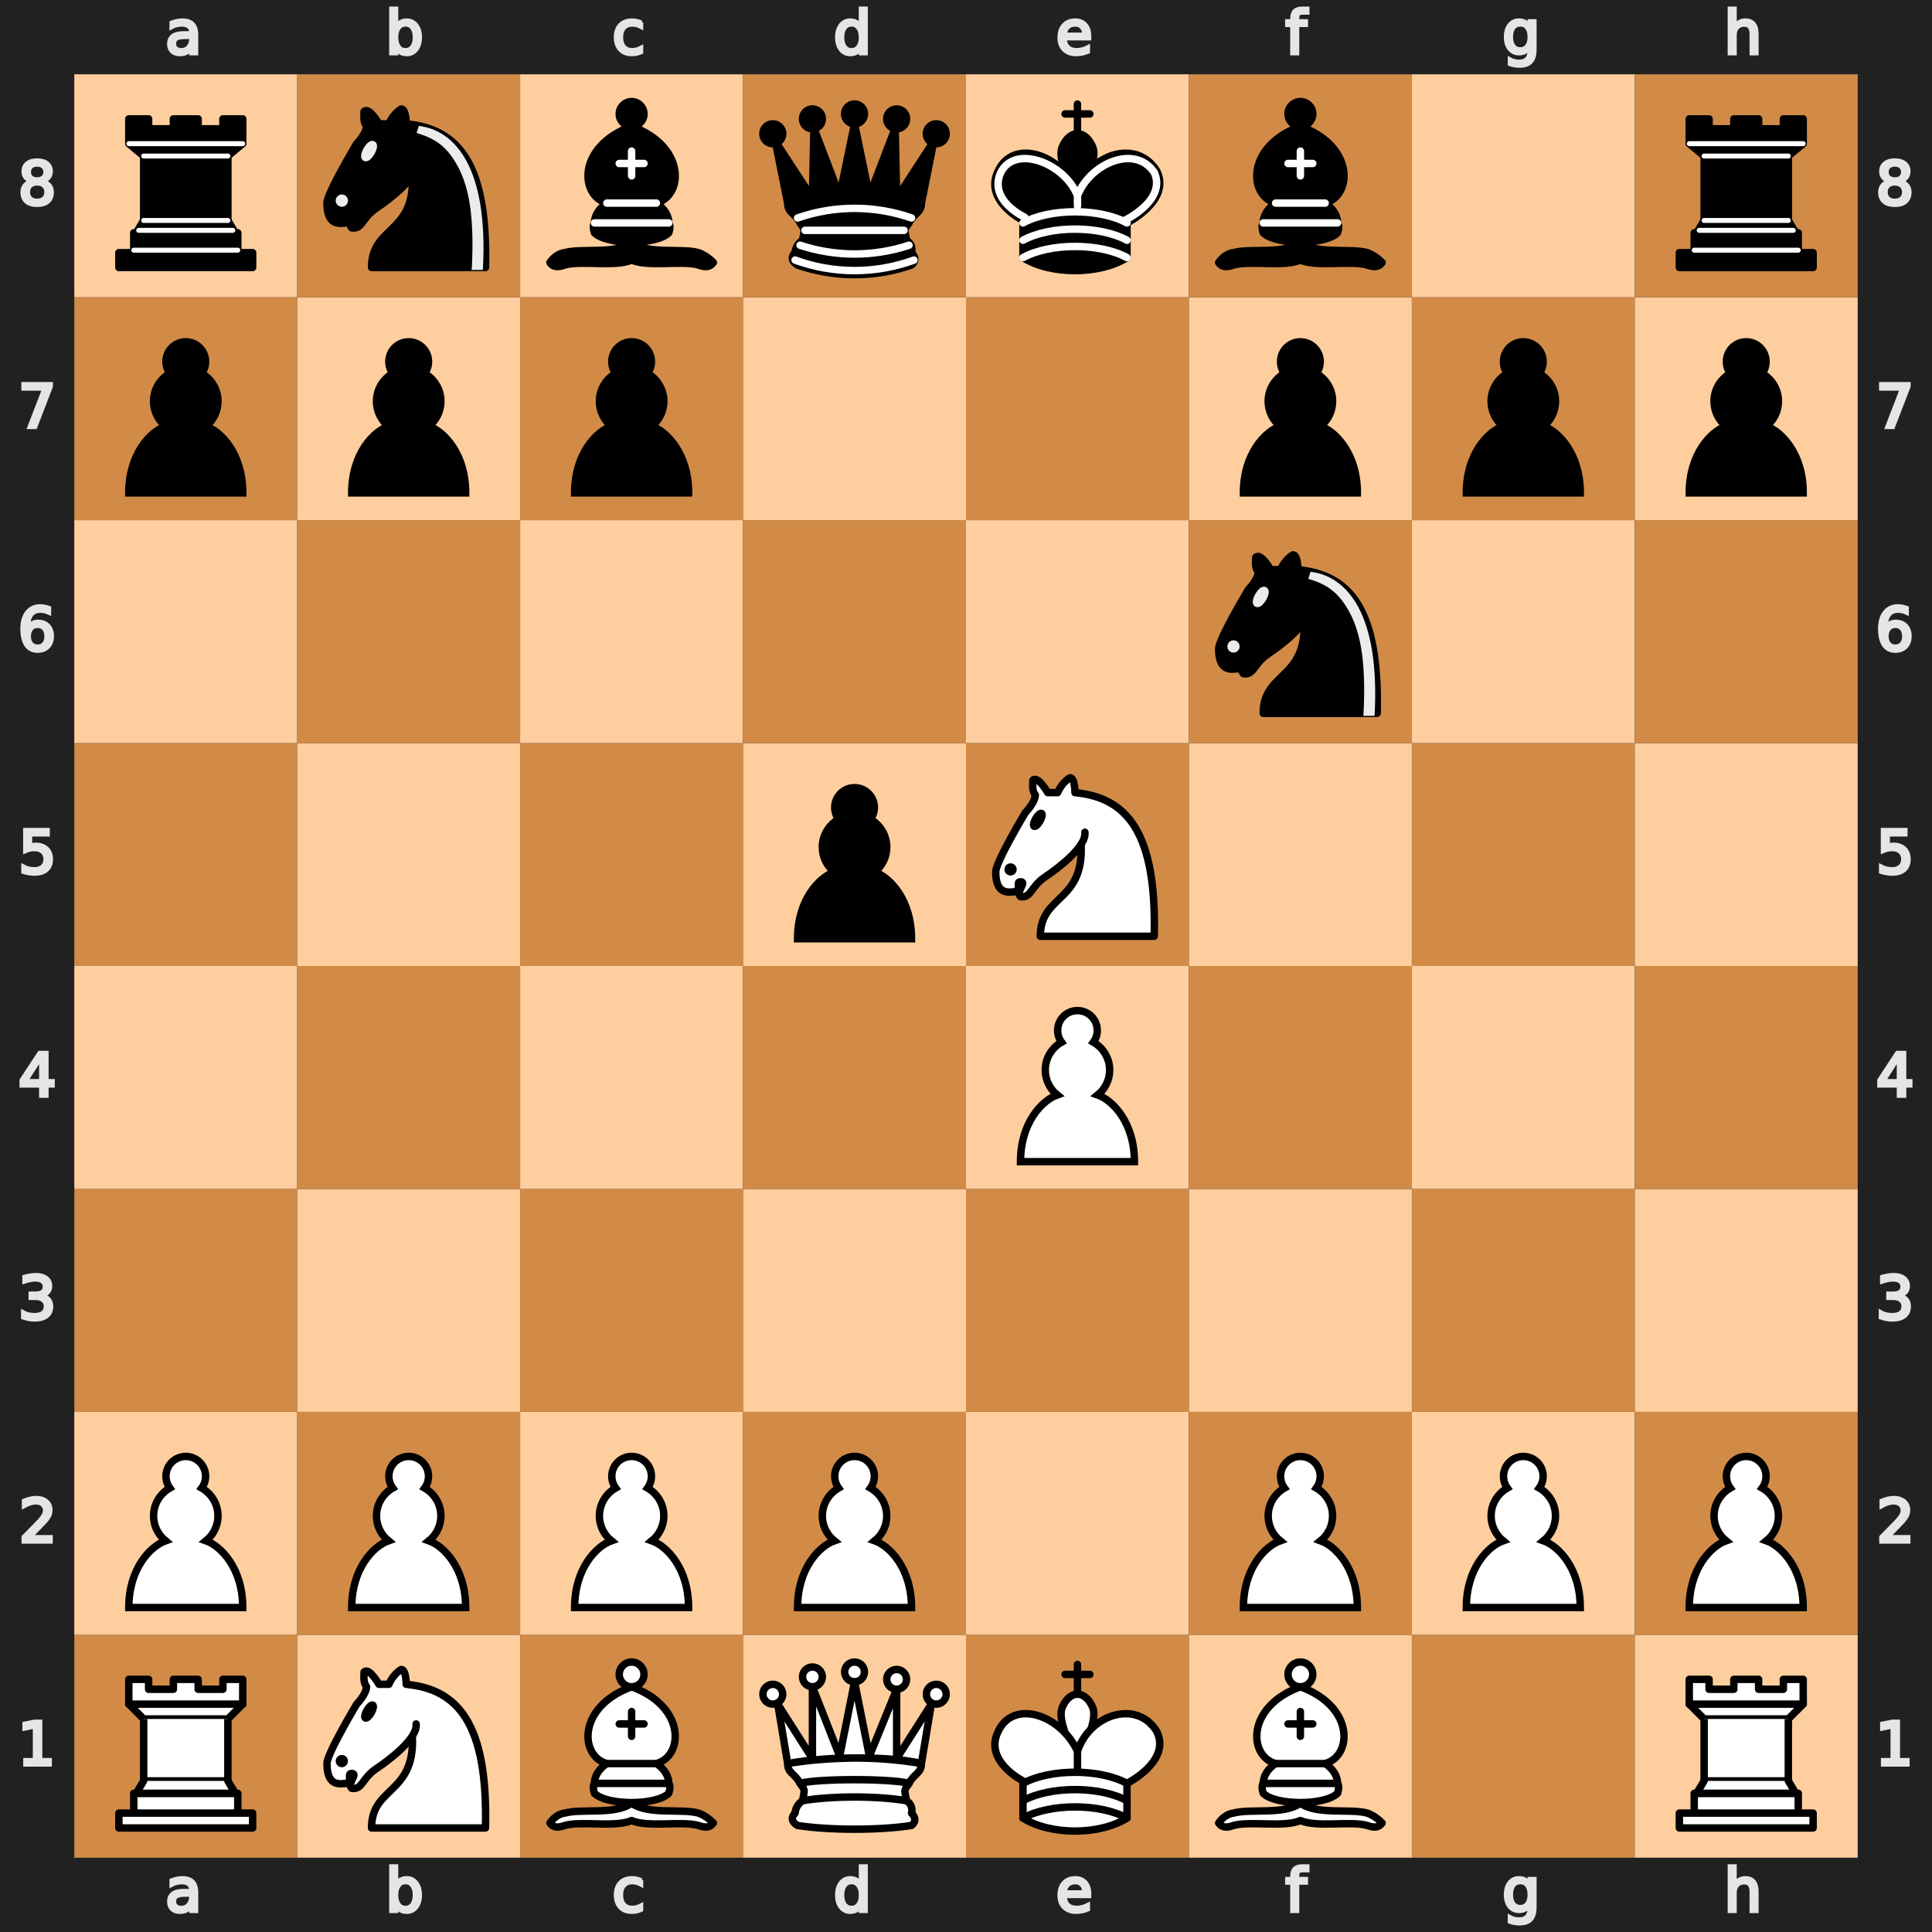
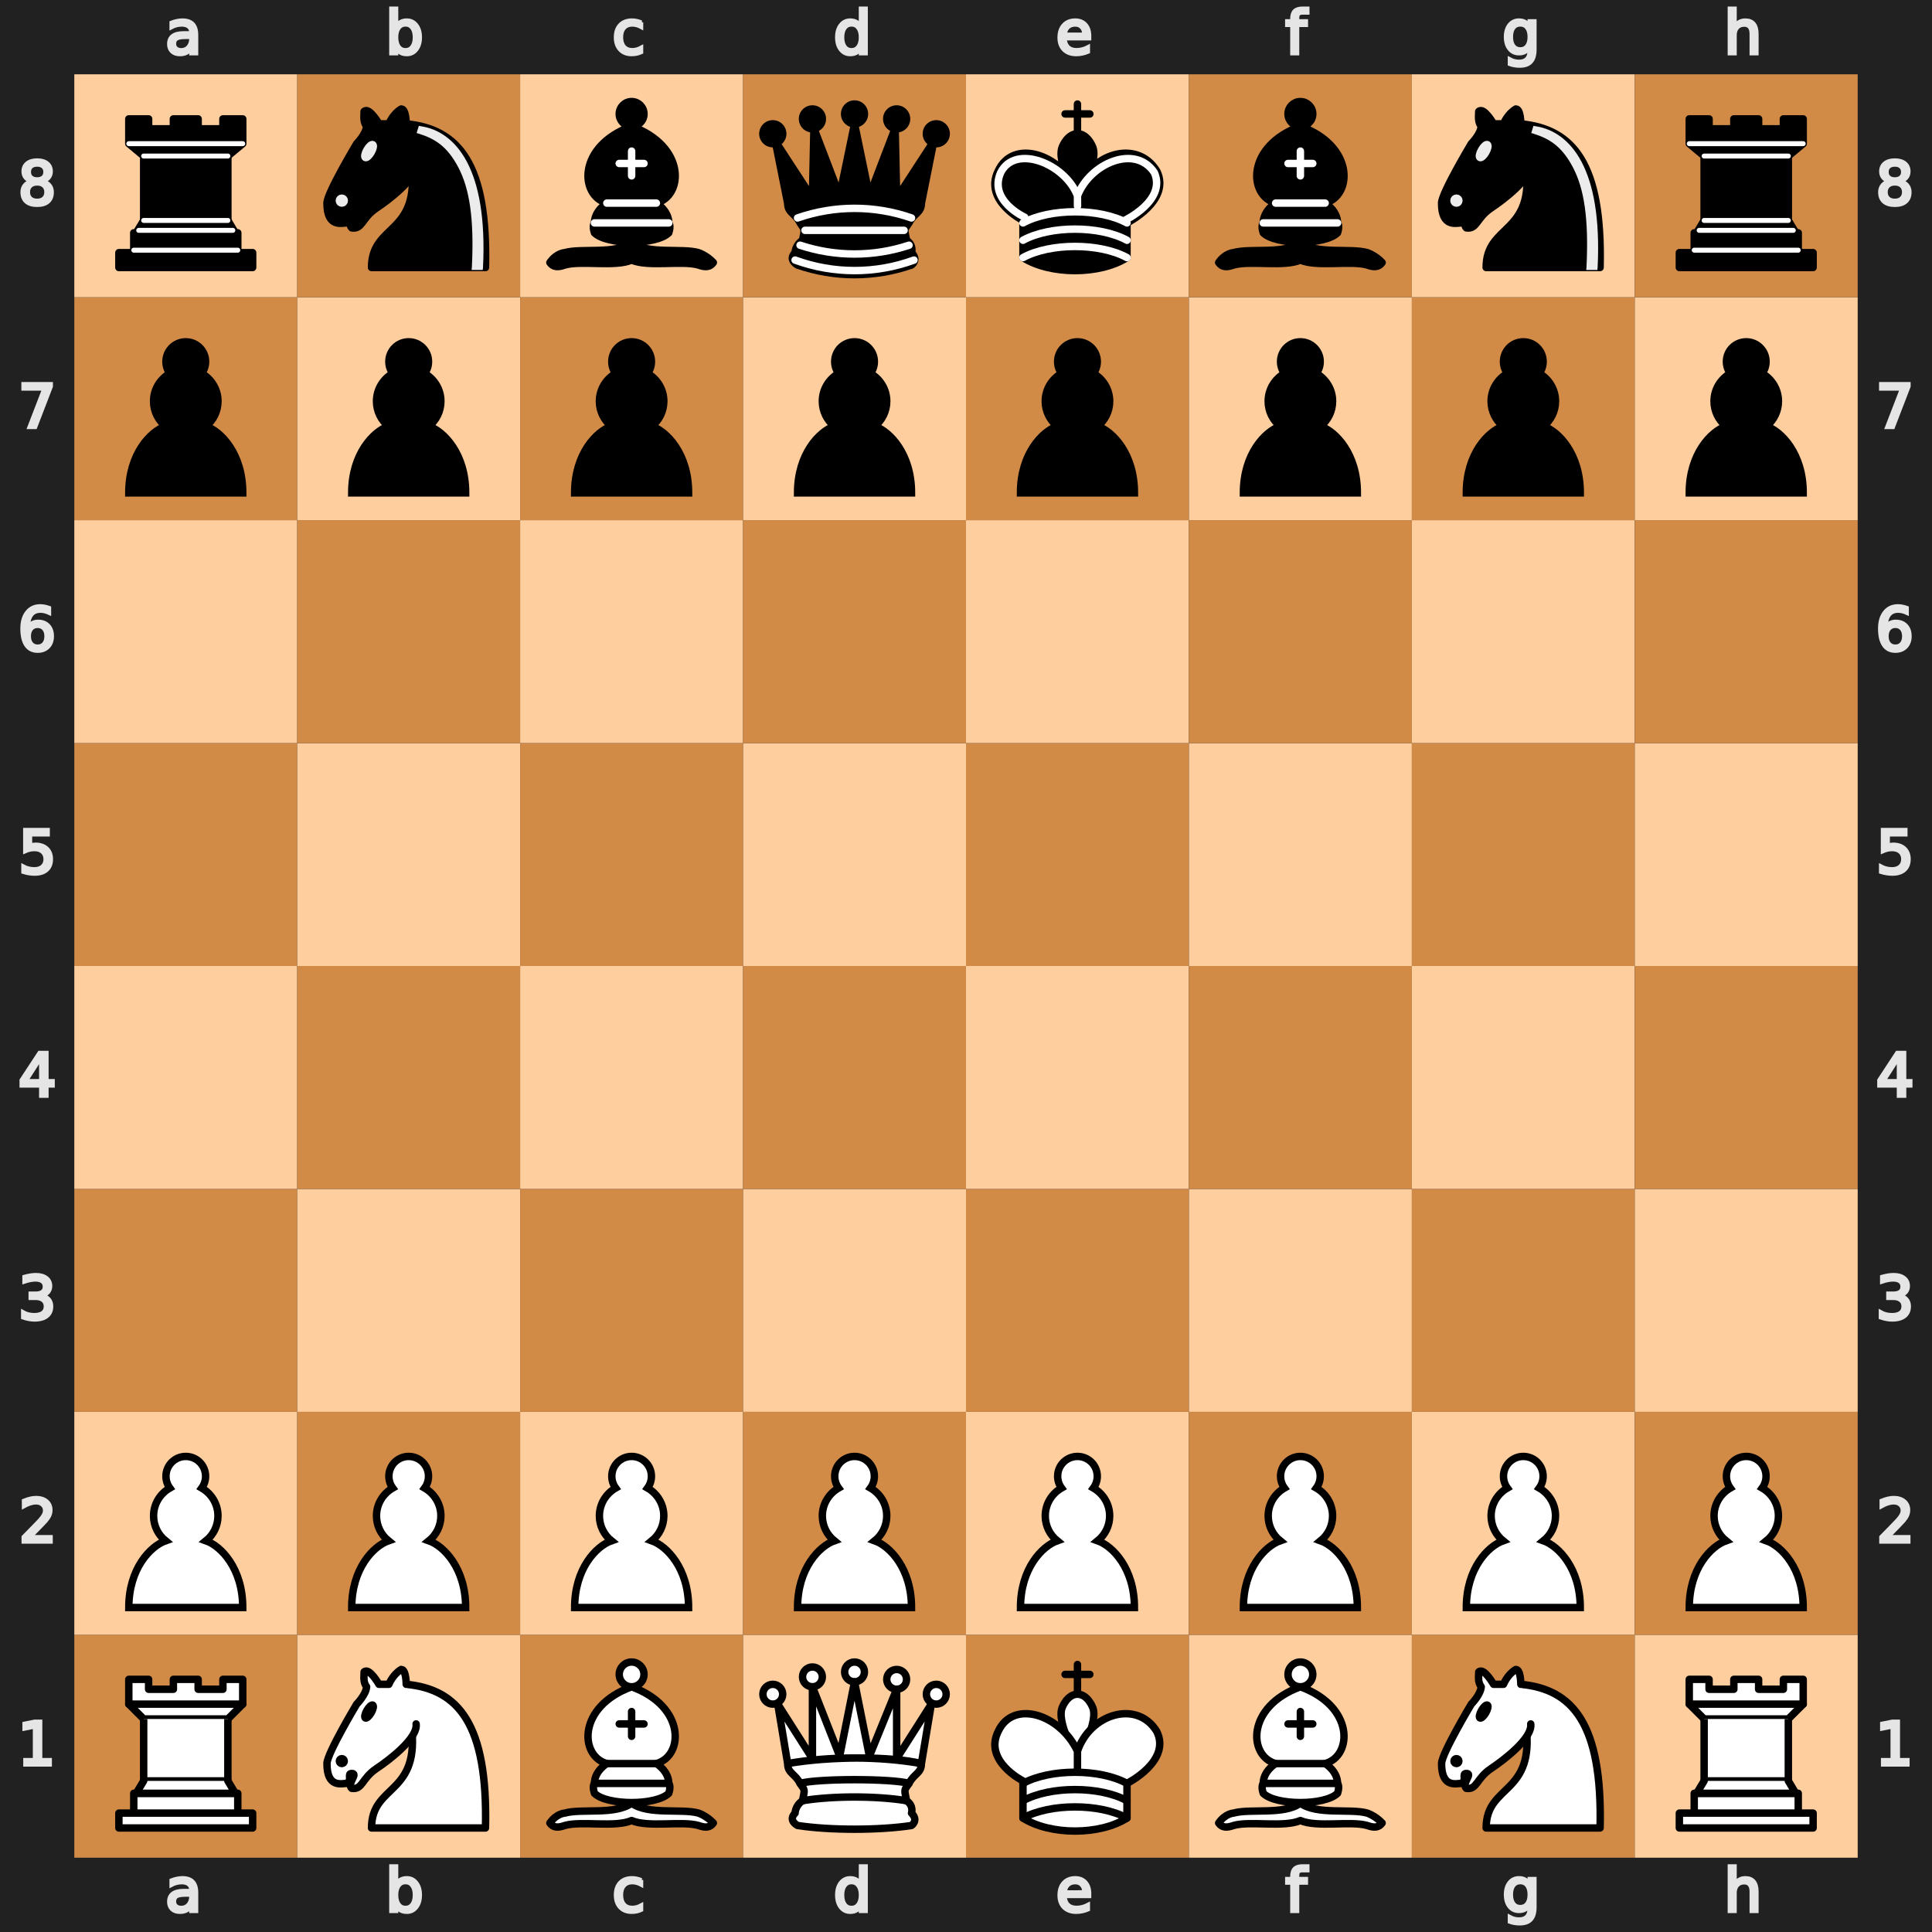
<svg xmlns="http://www.w3.org/2000/svg" xmlns:xlink="http://www.w3.org/1999/xlink" version="1.2" baseProfile="tiny" viewBox="0 0 390 390" width="350" height="350">
  <defs>
    <g id="white-pawn" class="white pawn">
      <path d="M22.5 9c-2.21 0-4 1.79-4 4 0 .89.29 1.71.78 2.38C17.33 16.5 16 18.59 16 21c0 2.03.94 3.84 2.41 5.03-3 1.06-7.41 5.55-7.41 13.47h23c0-7.92-4.41-12.41-7.41-13.47 1.47-1.19 2.41-3 2.41-5.03 0-2.41-1.33-4.5-3.28-5.62.49-.67.78-1.49.78-2.38 0-2.21-1.79-4-4-4z" fill="#fff" stroke="#000" stroke-width="1.5" stroke-linecap="round" />
    </g>
    <g id="white-knight" class="white knight" fill="none" fill-rule="evenodd" stroke="#000" stroke-width="1.5" stroke-linecap="round" stroke-linejoin="round">
      <path d="M 22,10 C 32.5,11 38.5,18 38,39 L 15,39 C 15,30 25,32.5 23,18" style="fill:#ffffff; stroke:#000000;" />
      <path d="M 24,18 C 24.38,20.91 18.45,25.37 16,27 C 13,29 13.18,31.34 11,31 C 9.958,30.06 12.41,27.96 11,28 C 10,28 11.19,29.23 10,30 C 9,30 5.997,31 6,26 C 6,24 12,14 12,14 C 12,14 13.89,12.1 14,10.5 C 13.27,9.506 13.5,8.5 13.5,7.5 C 14.5,6.5 16.5,10 16.5,10 L 18.5,10 C 18.5,10 19.28,8.008 21,7 C 22,7 22,10 22,10" style="fill:#ffffff; stroke:#000000;" />
      <path d="M 9.5 25.5 A 0.5 0.5 0 1 1 8.5,25.5 A 0.5 0.5 0 1 1 9.5 25.5 z" style="fill:#000000; stroke:#000000;" />
      <path d="M 15 15.5 A 0.5 1.5 0 1 1 14,15.5 A 0.5 1.5 0 1 1 15 15.5 z" transform="matrix(0.866,0.5,-0.5,0.866,9.693,-5.173)" style="fill:#000000; stroke:#000000;" />
    </g>
    <g id="white-bishop" class="white bishop" fill="none" fill-rule="evenodd" stroke="#000" stroke-width="1.5" stroke-linecap="round" stroke-linejoin="round">
      <g fill="#fff" stroke-linecap="butt">
        <path d="M9 36c3.39-.97 10.11.43 13.5-2 3.39 2.43 10.11 1.03 13.5 2 0 0 1.65.54 3 2-.68.97-1.65.99-3 .5-3.39-.97-10.11.46-13.5-1-3.39 1.46-10.11.03-13.5 1-1.354.49-2.323.47-3-.5 1.354-1.94 3-2 3-2zM15 32c2.5 2.5 12.5 2.5 15 0 .5-1.5 0-2 0-2 0-2.5-2.5-4-2.5-4 5.5-1.5 6-11.5-5-15.5-11 4-10.5 14-5 15.5 0 0-2.5 1.5-2.5 4 0 0-.5.5 0 2zM25 8a2.5 2.5 0 1 1-5 0 2.5 2.5 0 1 1 5 0z" />
      </g>
      <path d="M17.5 26h10M15 30h15m-7.5-14.5v5M20 18h5" stroke-linejoin="miter" />
    </g>
    <g id="white-rook" class="white rook" fill="#fff" fill-rule="evenodd" stroke="#000" stroke-width="1.5" stroke-linecap="round" stroke-linejoin="round">
      <path d="M9 39h27v-3H9v3zM12 36v-4h21v4H12zM11 14V9h4v2h5V9h5v2h5V9h4v5" stroke-linecap="butt" />
      <path d="M34 14l-3 3H14l-3-3" />
      <path d="M31 17v12.5H14V17" stroke-linecap="butt" stroke-linejoin="miter" />
      <path d="M31 29.5l1.5 2.5h-20l1.5-2.5" />
      <path d="M11 14h23" fill="none" stroke-linejoin="miter" />
    </g>
    <g id="white-queen" class="white queen" fill="#fff" fill-rule="evenodd" stroke="#000" stroke-width="1.5" stroke-linecap="round" stroke-linejoin="round">
      <path d="M8 12a2 2 0 1 1-4 0 2 2 0 1 1 4 0zM24.5 7.5a2 2 0 1 1-4 0 2 2 0 1 1 4 0zM41 12a2 2 0 1 1-4 0 2 2 0 1 1 4 0zM16 8.5a2 2 0 1 1-4 0 2 2 0 1 1 4 0zM33 9a2 2 0 1 1-4 0 2 2 0 1 1 4 0z" />
      <path d="M9 26c8.5-1.5 21-1.5 27 0l2-12-7 11V11l-5.5 13.5-3-15-3 15-5.5-14V25L7 14l2 12zM9 26c0 2 1.5 2 2.5 4 1 1.5 1 1 .5 3.5-1.5 1-1.5 2.5-1.5 2.5-1.5 1.5.5 2.5.5 2.5 6.5 1 16.5 1 23 0 0 0 1.5-1 0-2.5 0 0 .5-1.5-1-2.5-.5-2.5-.5-2 .5-3.5 1-2 2.5-2 2.5-4-8.5-1.5-18.5-1.5-27 0z" stroke-linecap="butt" />
      <path d="M11.5 30c3.5-1 18.5-1 22 0M12 33.5c6-1 15-1 21 0" fill="none" />
    </g>
    <g id="white-king" class="white king" fill="none" fill-rule="evenodd" stroke="#000" stroke-width="1.5" stroke-linecap="round" stroke-linejoin="round">
      <path d="M22.5 11.63V6M20 8h5" stroke-linejoin="miter" />
      <path d="M22.5 25s4.5-7.5 3-10.5c0 0-1-2.5-3-2.5s-3 2.5-3 2.5c-1.5 3 3 10.5 3 10.5" fill="#fff" stroke-linecap="butt" stroke-linejoin="miter" />
      <path d="M11.5 37c5.5 3.5 15.5 3.5 21 0v-7s9-4.5 6-10.5c-4-6.5-13.5-3.5-16 4V27v-3.5c-3.5-7.5-13-10.5-16-4-3 6 5 10 5 10V37z" fill="#fff" />
      <path d="M11.5 30c5.5-3 15.5-3 21 0m-21 3.5c5.5-3 15.5-3 21 0m-21 3.5c5.5-3 15.5-3 21 0" />
    </g>
    <g id="black-pawn" class="black pawn">
      <path d="M22.5 9c-2.21 0-4 1.79-4 4 0 .89.29 1.71.78 2.38C17.33 16.5 16 18.59 16 21c0 2.03.94 3.84 2.41 5.03-3 1.06-7.41 5.55-7.41 13.47h23c0-7.92-4.41-12.41-7.41-13.47 1.47-1.19 2.41-3 2.41-5.03 0-2.41-1.33-4.5-3.28-5.62.49-.67.78-1.49.78-2.38 0-2.21-1.79-4-4-4z" fill="#000" stroke="#000" stroke-width="1.5" stroke-linecap="round" />
    </g>
    <g id="black-knight" class="black knight" fill="none" fill-rule="evenodd" stroke="#000" stroke-width="1.5" stroke-linecap="round" stroke-linejoin="round">
      <path d="M 22,10 C 32.5,11 38.5,18 38,39 L 15,39 C 15,30 25,32.5 23,18" style="fill:#000000; stroke:#000000;" />
      <path d="M 24,18 C 24.38,20.91 18.45,25.37 16,27 C 13,29 13.18,31.34 11,31 C 9.958,30.06 12.41,27.96 11,28 C 10,28 11.19,29.23 10,30 C 9,30 5.997,31 6,26 C 6,24 12,14 12,14 C 12,14 13.89,12.1 14,10.5 C 13.27,9.506 13.5,8.5 13.5,7.5 C 14.5,6.5 16.5,10 16.5,10 L 18.5,10 C 18.5,10 19.28,8.008 21,7 C 22,7 22,10 22,10" style="fill:#000000; stroke:#000000;" />
      <path d="M 9.5 25.5 A 0.5 0.5 0 1 1 8.5,25.5 A 0.5 0.5 0 1 1 9.5 25.5 z" style="fill:#ececec; stroke:#ececec;" />
      <path d="M 15 15.5 A 0.5 1.5 0 1 1 14,15.5 A 0.5 1.5 0 1 1 15 15.5 z" transform="matrix(0.866,0.5,-0.5,0.866,9.693,-5.173)" style="fill:#ececec; stroke:#ececec;" />
      <path d="M 24.55,10.4 L 24.1,11.85 L 24.6,12 C 27.75,13 30.25,14.49 32.5,18.75 C 34.75,23.01 35.75,29.06 35.25,39 L 35.2,39.5 L 37.45,39.5 L 37.5,39 C 38,28.94 36.62,22.15 34.25,17.66 C 31.88,13.17 28.46,11.02 25.06,10.5 L 24.55,10.4 z " style="fill:#ececec; stroke:none;" />
    </g>
    <g id="black-bishop" class="black bishop" fill="none" fill-rule="evenodd" stroke="#000" stroke-width="1.5" stroke-linecap="round" stroke-linejoin="round">
      <path d="M9 36c3.39-.97 10.11.43 13.5-2 3.39 2.43 10.11 1.03 13.5 2 0 0 1.65.54 3 2-.68.97-1.65.99-3 .5-3.39-.97-10.11.46-13.5-1-3.39 1.46-10.11.03-13.5 1-1.354.49-2.323.47-3-.5 1.354-1.94 3-2 3-2zm6-4c2.5 2.5 12.5 2.5 15 0 .5-1.5 0-2 0-2 0-2.5-2.5-4-2.5-4 5.5-1.5 6-11.5-5-15.5-11 4-10.5 14-5 15.5 0 0-2.5 1.5-2.5 4 0 0-.5.5 0 2zM25 8a2.5 2.5 0 1 1-5 0 2.5 2.5 0 1 1 5 0z" fill="#000" stroke-linecap="butt" />
      <path d="M17.5 26h10M15 30h15m-7.5-14.5v5M20 18h5" stroke="#fff" stroke-linejoin="miter" />
    </g>
    <g id="black-rook" class="black rook" fill="#000" fill-rule="evenodd" stroke="#000" stroke-width="1.5" stroke-linecap="round" stroke-linejoin="round">
      <path d="M9 39h27v-3H9v3zM12.5 32l1.5-2.5h17l1.5 2.5h-20zM12 36v-4h21v4H12z" stroke-linecap="butt" />
      <path d="M14 29.5v-13h17v13H14z" stroke-linecap="butt" stroke-linejoin="miter" />
      <path d="M14 16.5L11 14h23l-3 2.5H14zM11 14V9h4v2h5V9h5v2h5V9h4v5H11z" stroke-linecap="butt" />
      <path d="M12 35.5h21M13 31.5h19M14 29.5h17M14 16.5h17M11 14h23" fill="none" stroke="#fff" stroke-width="1" stroke-linejoin="miter" />
    </g>
    <g id="black-queen" class="black queen" fill="#000" fill-rule="evenodd" stroke="#000" stroke-width="1.5" stroke-linecap="round" stroke-linejoin="round">
      <g fill="#000" stroke="none">
        <circle cx="6" cy="12" r="2.75" />
        <circle cx="14" cy="9" r="2.75" />
        <circle cx="22.5" cy="8" r="2.75" />
        <circle cx="31" cy="9" r="2.75" />
        <circle cx="39" cy="12" r="2.75" />
      </g>
      <path d="M9 26c8.5-1.5 21-1.5 27 0l2.5-12.5L31 25l-.3-14.1-5.2 13.6-3-14.5-3 14.5-5.2-13.6L14 25 6.5 13.5 9 26zM9 26c0 2 1.5 2 2.5 4 1 1.5 1 1 .5 3.5-1.5 1-1.5 2.5-1.5 2.5-1.5 1.5.5 2.5.5 2.5 6.5 1 16.5 1 23 0 0 0 1.5-1 0-2.5 0 0 .5-1.5-1-2.5-.5-2.5-.5-2 .5-3.5 1-2 2.5-2 2.5-4-8.5-1.5-18.5-1.5-27 0z" stroke-linecap="butt" />
      <path d="M11 38.5a35 35 1 0 0 23 0" fill="none" stroke-linecap="butt" />
      <path d="M11 29a35 35 1 0 1 23 0M12.5 31.5h20M11.5 34.5a35 35 1 0 0 22 0M10.5 37.5a35 35 1 0 0 24 0" fill="none" stroke="#fff" />
    </g>
    <g id="black-king" class="black king" fill="none" fill-rule="evenodd" stroke="#000" stroke-width="1.5" stroke-linecap="round" stroke-linejoin="round">
      <path d="M22.5 11.63V6" stroke-linejoin="miter" />
      <path d="M22.5 25s4.5-7.5 3-10.5c0 0-1-2.5-3-2.5s-3 2.5-3 2.5c-1.5 3 3 10.5 3 10.5" fill="#000" stroke-linecap="butt" stroke-linejoin="miter" />
      <path d="M11.5 37c5.5 3.5 15.5 3.5 21 0v-7s9-4.5 6-10.5c-4-6.5-13.5-3.5-16 4V27v-3.5c-3.5-7.5-13-10.5-16-4-3 6 5 10 5 10V37z" fill="#000" />
      <path d="M20 8h5" stroke-linejoin="miter" />
      <path d="M32 29.5s8.5-4 6.03-9.65C34.15 14 25 18 22.5 24.5l.01 2.1-.01-2.1C20 18 9.906 14 6.997 19.85c-2.497 5.65 4.853 9 4.853 9M11.5 30c5.5-3 15.5-3 21 0m-21 3.5c5.5-3 15.5-3 21 0m-21 3.5c5.5-3 15.5-3 21 0" stroke="#fff" />
    </g>
  </defs>
  <rect x="0" y="0" width="390" height="390" fill="#212121" />
  <g transform="translate(20, 0) scale(0.75, 0.75)" fill="#e5e5e5" stroke="#e5e5e5">
    <path d="M23.328 10.016q-1.742 0-2.414.398-.672.398-.672 1.36 0 .765.5 1.218.508.445 1.375.445 1.196 0 1.914-.843.727-.852.727-2.258v-.32zm2.867-.594v4.992h-1.437v-1.328q-.492.797-1.227 1.18-.734.375-1.797.375-1.343 0-2.14-.75-.79-.758-.79-2.024 0-1.476.985-2.226.992-.75 2.953-.75h2.016V8.75q0-.992-.656-1.531-.649-.547-1.829-.547-.75 0-1.46.18-.711.18-1.368.539V6.062q.79-.304 1.532-.453.742-.156 1.445-.156 1.898 0 2.836.984.937.985.937 2.985z" />
  </g>
  <g transform="translate(20, 375) scale(0.75, 0.75)" fill="#e5e5e5" stroke="#e5e5e5">
    <path d="M23.328 10.016q-1.742 0-2.414.398-.672.398-.672 1.36 0 .765.5 1.218.508.445 1.375.445 1.196 0 1.914-.843.727-.852.727-2.258v-.32zm2.867-.594v4.992h-1.437v-1.328q-.492.797-1.227 1.18-.734.375-1.797.375-1.343 0-2.14-.75-.79-.758-.79-2.024 0-1.476.985-2.226.992-.75 2.953-.75h2.016V8.75q0-.992-.656-1.531-.649-.547-1.829-.547-.75 0-1.46.18-.711.18-1.368.539V6.062q.79-.304 1.532-.453.742-.156 1.445-.156 1.898 0 2.836.984.937.985.937 2.985z" />
  </g>
  <g transform="translate(65, 0) scale(0.75, 0.75)" fill="#e5e5e5" stroke="#e5e5e5">
    <path d="M24.922 10.047q0-1.586-.656-2.485-.649-.906-1.79-.906-1.14 0-1.796.906-.649.899-.649 2.485 0 1.586.649 2.492.656.898 1.797.898 1.14 0 1.789-.898.656-.906.656-2.492zm-4.89-3.055q.452-.781 1.14-1.156.695-.383 1.656-.383 1.594 0 2.586 1.266 1 1.265 1 3.328 0 2.062-1 3.328-.992 1.266-2.586 1.266-.96 0-1.656-.375-.688-.383-1.14-1.164v1.312h-1.446V2.258h1.445z" />
  </g>
  <g transform="translate(65, 375) scale(0.75, 0.75)" fill="#e5e5e5" stroke="#e5e5e5">
    <path d="M24.922 10.047q0-1.586-.656-2.485-.649-.906-1.79-.906-1.14 0-1.796.906-.649.899-.649 2.485 0 1.586.649 2.492.656.898 1.797.898 1.14 0 1.789-.898.656-.906.656-2.492zm-4.89-3.055q.452-.781 1.14-1.156.695-.383 1.656-.383 1.594 0 2.586 1.266 1 1.265 1 3.328 0 2.062-1 3.328-.992 1.266-2.586 1.266-.96 0-1.656-.375-.688-.383-1.14-1.164v1.312h-1.446V2.258h1.445z" />
  </g>
  <g transform="translate(110, 0) scale(0.75, 0.75)" fill="#e5e5e5" stroke="#e5e5e5">
    <path d="M25.96 6v1.344q-.608-.336-1.226-.5-.609-.172-1.234-.172-1.398 0-2.172.89-.773.883-.773 2.485 0 1.601.773 2.492.774.883 2.172.883.625 0 1.234-.164.618-.172 1.227-.508v1.328q-.602.281-1.25.422-.64.14-1.367.14-1.977 0-3.14-1.242-1.165-1.242-1.165-3.351 0-2.14 1.172-3.367 1.18-1.227 3.227-1.227.664 0 1.296.14.633.134 1.227.407z" />
  </g>
  <g transform="translate(110, 375) scale(0.75, 0.75)" fill="#e5e5e5" stroke="#e5e5e5">
    <path d="M25.96 6v1.344q-.608-.336-1.226-.5-.609-.172-1.234-.172-1.398 0-2.172.89-.773.883-.773 2.485 0 1.601.773 2.492.774.883 2.172.883.625 0 1.234-.164.618-.172 1.227-.508v1.328q-.602.281-1.25.422-.64.14-1.367.14-1.977 0-3.14-1.242-1.165-1.242-1.165-3.351 0-2.14 1.172-3.367 1.18-1.227 3.227-1.227.664 0 1.296.14.633.134 1.227.407z" />
  </g>
  <g transform="translate(155, 0) scale(0.75, 0.75)" fill="#e5e5e5" stroke="#e5e5e5">
    <path d="M24.973 6.992V2.258h1.437v12.156h-1.437v-1.312q-.453.78-1.149 1.164-.687.375-1.656.375-1.586 0-2.586-1.266-.992-1.266-.992-3.328 0-2.063.992-3.328 1-1.266 2.586-1.266.969 0 1.656.383.696.375 1.149 1.156zm-4.899 3.055q0 1.586.649 2.492.656.898 1.797.898 1.14 0 1.796-.898.657-.906.657-2.492 0-1.586-.657-2.485-.656-.906-1.796-.906-1.141 0-1.797.906-.649.899-.649 2.485z" />
  </g>
  <g transform="translate(155, 375) scale(0.75, 0.75)" fill="#e5e5e5" stroke="#e5e5e5">
    <path d="M24.973 6.992V2.258h1.437v12.156h-1.437v-1.312q-.453.78-1.149 1.164-.687.375-1.656.375-1.586 0-2.586-1.266-.992-1.266-.992-3.328 0-2.063.992-3.328 1-1.266 2.586-1.266.969 0 1.656.383.696.375 1.149 1.156zm-4.899 3.055q0 1.586.649 2.492.656.898 1.797.898 1.14 0 1.796-.898.657-.906.657-2.492 0-1.586-.657-2.485-.656-.906-1.796-.906-1.141 0-1.797.906-.649.899-.649 2.485z" />
  </g>
  <g transform="translate(200, 0) scale(0.75, 0.75)" fill="#e5e5e5" stroke="#e5e5e5">
    <path d="M26.555 9.68v.703h-6.61q.094 1.484.89 2.265.806.774 2.235.774.828 0 1.602-.203.781-.203 1.547-.61v1.36q-.774.328-1.586.5-.813.172-1.649.172-2.093 0-3.32-1.22-1.219-1.218-1.219-3.296 0-2.148 1.157-3.406 1.164-1.266 3.132-1.266 1.766 0 2.79 1.14 1.03 1.134 1.03 3.087zm-1.438-.422q-.015-1.18-.664-1.883-.64-.703-1.703-.703-1.203 0-1.93.68-.718.68-.828 1.914z" />
  </g>
  <g transform="translate(200, 375) scale(0.75, 0.75)" fill="#e5e5e5" stroke="#e5e5e5">
    <path d="M26.555 9.68v.703h-6.61q.094 1.484.89 2.265.806.774 2.235.774.828 0 1.602-.203.781-.203 1.547-.61v1.36q-.774.328-1.586.5-.813.172-1.649.172-2.093 0-3.32-1.22-1.219-1.218-1.219-3.296 0-2.148 1.157-3.406 1.164-1.266 3.132-1.266 1.766 0 2.79 1.14 1.03 1.134 1.03 3.087zm-1.438-.422q-.015-1.18-.664-1.883-.64-.703-1.703-.703-1.203 0-1.93.68-.718.68-.828 1.914z" />
  </g>
  <g transform="translate(245, 0) scale(0.75, 0.75)" fill="#e5e5e5" stroke="#e5e5e5">
    <path d="M25.285 2.258v1.195H23.91q-.773 0-1.078.313-.297.312-.297 1.125v.773h2.367v1.117h-2.367v7.633H21.09V6.781h-1.375V5.664h1.375v-.61q0-1.46.68-2.124.68-.672 2.156-.672z" />
  </g>
  <g transform="translate(245, 375) scale(0.75, 0.75)" fill="#e5e5e5" stroke="#e5e5e5">
    <path d="M25.285 2.258v1.195H23.91q-.773 0-1.078.313-.297.312-.297 1.125v.773h2.367v1.117h-2.367v7.633H21.09V6.781h-1.375V5.664h1.375v-.61q0-1.46.68-2.124.68-.672 2.156-.672z" />
  </g>
  <g transform="translate(290, 0) scale(0.75, 0.75)" fill="#e5e5e5" stroke="#e5e5e5">
    <path d="M24.973 9.937q0-1.562-.649-2.421-.64-.86-1.804-.86-1.157 0-1.805.86-.64.859-.64 2.421 0 1.555.64 2.415.648.859 1.805.859 1.164 0 1.804-.86.649-.859.649-2.414zm1.437 3.391q0 2.234-.992 3.32-.992 1.094-3.04 1.094-.757 0-1.429-.117-.672-.11-1.304-.344v-1.398q.632.344 1.25.508.617.164 1.257.164 1.414 0 2.118-.743.703-.734.703-2.226v-.711q-.446.773-1.141 1.156-.695.383-1.664.383-1.61 0-2.594-1.227-.984-1.226-.984-3.25 0-2.03.984-3.257.985-1.227 2.594-1.227.969 0 1.664.383t1.14 1.156V5.664h1.438z" />
  </g>
  <g transform="translate(290, 375) scale(0.75, 0.75)" fill="#e5e5e5" stroke="#e5e5e5">
    <path d="M24.973 9.937q0-1.562-.649-2.421-.64-.86-1.804-.86-1.157 0-1.805.86-.64.859-.64 2.421 0 1.555.64 2.415.648.859 1.805.859 1.164 0 1.804-.86.649-.859.649-2.414zm1.437 3.391q0 2.234-.992 3.32-.992 1.094-3.04 1.094-.757 0-1.429-.117-.672-.11-1.304-.344v-1.398q.632.344 1.25.508.617.164 1.257.164 1.414 0 2.118-.743.703-.734.703-2.226v-.711q-.446.773-1.141 1.156-.695.383-1.664.383-1.61 0-2.594-1.227-.984-1.226-.984-3.25 0-2.03.984-3.257.985-1.227 2.594-1.227.969 0 1.664.383t1.14 1.156V5.664h1.438z" />
  </g>
  <g transform="translate(335, 0) scale(0.75, 0.75)" fill="#e5e5e5" stroke="#e5e5e5">
    <path d="M26.164 9.133v5.281h-1.437V9.18q0-1.243-.485-1.86-.484-.617-1.453-.617-1.164 0-1.836.742-.672.742-.672 2.024v4.945h-1.445V2.258h1.445v4.765q.516-.789 1.211-1.18.703-.39 1.617-.39 1.508 0 2.282.938.773.93.773 2.742z" />
  </g>
  <g transform="translate(335, 375) scale(0.75, 0.75)" fill="#e5e5e5" stroke="#e5e5e5">
    <path d="M26.164 9.133v5.281h-1.437V9.18q0-1.243-.485-1.86-.484-.617-1.453-.617-1.164 0-1.836.742-.672.742-.672 2.024v4.945h-1.445V2.258h1.445v4.765q.516-.789 1.211-1.18.703-.39 1.617-.39 1.508 0 2.282.938.773.93.773 2.742z" />
  </g>
  <g transform="translate(0, 335) scale(0.75, 0.75)" fill="#e5e5e5" stroke="#e5e5e5">
    <path d="M6.754 26.996h2.578v-8.898l-2.805.562v-1.437l2.79-.563h1.578v10.336h2.578v1.328h-6.72z" />
  </g>
  <g transform="translate(375, 335) scale(0.75, 0.75)" fill="#e5e5e5" stroke="#e5e5e5">
    <path d="M6.754 26.996h2.578v-8.898l-2.805.562v-1.437l2.79-.563h1.578v10.336h2.578v1.328h-6.72z" />
  </g>
  <g transform="translate(0, 290) scale(0.75, 0.75)" fill="#e5e5e5" stroke="#e5e5e5">
    <path d="M8.195 26.996h5.508v1.328H6.297v-1.328q.898-.93 2.445-2.492 1.555-1.57 1.953-2.024.758-.851 1.055-1.437.305-.594.305-1.164 0-.93-.657-1.516-.648-.586-1.695-.586-.742 0-1.57.258-.82.258-1.758.781v-1.593q.953-.383 1.781-.578.828-.196 1.516-.196 1.812 0 2.89.906 1.079.907 1.079 2.422 0 .72-.274 1.368-.265.64-.976 1.515-.196.227-1.243 1.313-1.046 1.078-2.953 3.023z" />
  </g>
  <g transform="translate(375, 290) scale(0.75, 0.75)" fill="#e5e5e5" stroke="#e5e5e5">
    <path d="M8.195 26.996h5.508v1.328H6.297v-1.328q.898-.93 2.445-2.492 1.555-1.57 1.953-2.024.758-.851 1.055-1.437.305-.594.305-1.164 0-.93-.657-1.516-.648-.586-1.695-.586-.742 0-1.57.258-.82.258-1.758.781v-1.593q.953-.383 1.781-.578.828-.196 1.516-.196 1.812 0 2.89.906 1.079.907 1.079 2.422 0 .72-.274 1.368-.265.64-.976 1.515-.196.227-1.243 1.313-1.046 1.078-2.953 3.023z" />
  </g>
  <g transform="translate(0, 245) scale(0.75, 0.75)" fill="#e5e5e5" stroke="#e5e5e5">
    <path d="M11.434 22.035q1.132.242 1.765 1.008.64.766.64 1.89 0 1.727-1.187 2.672-1.187.946-3.375.946-.734 0-1.515-.149-.774-.14-1.602-.43V26.45q.656.383 1.438.578.78.196 1.632.196 1.485 0 2.258-.586.782-.586.782-1.703 0-1.032-.727-1.61-.719-.586-2.008-.586h-1.36v-1.297h1.423q1.164 0 1.78-.46.618-.47.618-1.344 0-.899-.64-1.375-.633-.485-1.82-.485-.65 0-1.391.141-.743.14-1.633.437V16.95q.898-.25 1.68-.375.788-.125 1.484-.125 1.797 0 2.844.82 1.046.813 1.046 2.204 0 .968-.554 1.64-.555.664-1.578.922z" />
  </g>
  <g transform="translate(375, 245) scale(0.75, 0.75)" fill="#e5e5e5" stroke="#e5e5e5">
    <path d="M11.434 22.035q1.132.242 1.765 1.008.64.766.64 1.89 0 1.727-1.187 2.672-1.187.946-3.375.946-.734 0-1.515-.149-.774-.14-1.602-.43V26.45q.656.383 1.438.578.78.196 1.632.196 1.485 0 2.258-.586.782-.586.782-1.703 0-1.032-.727-1.61-.719-.586-2.008-.586h-1.36v-1.297h1.423q1.164 0 1.78-.46.618-.47.618-1.344 0-.899-.64-1.375-.633-.485-1.82-.485-.65 0-1.391.141-.743.14-1.633.437V16.95q.898-.25 1.68-.375.788-.125 1.484-.125 1.797 0 2.844.82 1.046.813 1.046 2.204 0 .968-.554 1.64-.555.664-1.578.922z" />
  </g>
  <g transform="translate(0, 200) scale(0.75, 0.75)" fill="#e5e5e5" stroke="#e5e5e5">
    <path d="M11.016 18.035L7.03 24.262h3.985zm-.414-1.375h1.984v7.602h1.664v1.312h-1.664v2.75h-1.57v-2.75H5.75v-1.523z" />
  </g>
  <g transform="translate(375, 200) scale(0.75, 0.75)" fill="#e5e5e5" stroke="#e5e5e5">
    <path d="M11.016 18.035L7.03 24.262h3.985zm-.414-1.375h1.984v7.602h1.664v1.312h-1.664v2.75h-1.57v-2.75H5.75v-1.523z" />
  </g>
  <g transform="translate(0, 155) scale(0.75, 0.75)" fill="#e5e5e5" stroke="#e5e5e5">
    <path d="M6.719 16.66h6.195v1.328h-4.75v2.86q.344-.118.688-.172.343-.063.687-.063 1.953 0 3.094 1.07 1.14 1.07 1.14 2.899 0 1.883-1.171 2.93-1.172 1.039-3.305 1.039-.735 0-1.5-.125-.758-.125-1.57-.375v-1.586q.703.383 1.453.57.75.188 1.586.188 1.351 0 2.14-.711.79-.711.79-1.93 0-1.219-.79-1.93-.789-.71-2.14-.71-.633 0-1.266.14-.625.14-1.281.438z" />
  </g>
  <g transform="translate(375, 155) scale(0.75, 0.75)" fill="#e5e5e5" stroke="#e5e5e5">
    <path d="M6.719 16.66h6.195v1.328h-4.75v2.86q.344-.118.688-.172.343-.063.687-.063 1.953 0 3.094 1.07 1.14 1.07 1.14 2.899 0 1.883-1.171 2.93-1.172 1.039-3.305 1.039-.735 0-1.5-.125-.758-.125-1.57-.375v-1.586q.703.383 1.453.57.75.188 1.586.188 1.351 0 2.14-.711.79-.711.79-1.93 0-1.219-.79-1.93-.789-.71-2.14-.71-.633 0-1.266.14-.625.14-1.281.438z" />
  </g>
  <g transform="translate(0, 110) scale(0.75, 0.75)" fill="#e5e5e5" stroke="#e5e5e5">
    <path d="M10.137 21.863q-1.063 0-1.688.727-.617.726-.617 1.992 0 1.258.617 1.992.625.727 1.688.727 1.062 0 1.68-.727.624-.734.624-1.992 0-1.266-.625-1.992-.617-.727-1.68-.727zm3.133-4.945v1.437q-.594-.28-1.204-.43-.601-.148-1.195-.148-1.562 0-2.39 1.055-.82 1.055-.938 3.188.46-.68 1.156-1.04.696-.367 1.531-.367 1.758 0 2.774 1.07 1.023 1.063 1.023 2.899 0 1.797-1.062 2.883-1.063 1.086-2.828 1.086-2.024 0-3.094-1.547-1.07-1.555-1.07-4.5 0-2.766 1.312-4.406 1.313-1.649 3.524-1.649.593 0 1.195.117.61.118 1.266.352z" />
  </g>
  <g transform="translate(375, 110) scale(0.75, 0.75)" fill="#e5e5e5" stroke="#e5e5e5">
    <path d="M10.137 21.863q-1.063 0-1.688.727-.617.726-.617 1.992 0 1.258.617 1.992.625.727 1.688.727 1.062 0 1.68-.727.624-.734.624-1.992 0-1.266-.625-1.992-.617-.727-1.68-.727zm3.133-4.945v1.437q-.594-.28-1.204-.43-.601-.148-1.195-.148-1.562 0-2.39 1.055-.82 1.055-.938 3.188.46-.68 1.156-1.04.696-.367 1.531-.367 1.758 0 2.774 1.07 1.023 1.063 1.023 2.899 0 1.797-1.062 2.883-1.063 1.086-2.828 1.086-2.024 0-3.094-1.547-1.07-1.555-1.07-4.5 0-2.766 1.312-4.406 1.313-1.649 3.524-1.649.593 0 1.195.117.61.118 1.266.352z" />
  </g>
  <g transform="translate(0, 65) scale(0.75, 0.75)" fill="#e5e5e5" stroke="#e5e5e5">
    <path d="M6.25 16.66h7.5v.672L9.516 28.324H7.867l3.985-10.336H6.25z" />
  </g>
  <g transform="translate(375, 65) scale(0.75, 0.75)" fill="#e5e5e5" stroke="#e5e5e5">
    <path d="M6.25 16.66h7.5v.672L9.516 28.324H7.867l3.985-10.336H6.25z" />
  </g>
  <g transform="translate(0, 20) scale(0.75, 0.75)" fill="#e5e5e5" stroke="#e5e5e5">
    <path d="M10 22.785q-1.125 0-1.773.602-.641.601-.641 1.656t.64 1.656q.649.602 1.774.602t1.773-.602q.649-.61.649-1.656 0-1.055-.649-1.656-.64-.602-1.773-.602zm-1.578-.672q-1.016-.25-1.586-.945-.563-.695-.563-1.695 0-1.399.993-2.211 1-.813 2.734-.813 1.742 0 2.734.813.993.812.993 2.21 0 1-.57 1.696-.563.695-1.571.945 1.14.266 1.773 1.04.641.773.641 1.89 0 1.695-1.04 2.602-1.03.906-2.96.906t-2.969-.906Q6 26.738 6 25.043q0-1.117.64-1.89.641-.774 1.782-1.04zm-.578-2.492q0 .906.562 1.414.57.508 1.594.508 1.016 0 1.586-.508.578-.508.578-1.414 0-.906-.578-1.414-.57-.508-1.586-.508-1.023 0-1.594.508-.562.508-.562 1.414z" />
  </g>
  <g transform="translate(375, 20) scale(0.75, 0.75)" fill="#e5e5e5" stroke="#e5e5e5">
    <path d="M10 22.785q-1.125 0-1.773.602-.641.601-.641 1.656t.64 1.656q.649.602 1.774.602t1.773-.602q.649-.61.649-1.656 0-1.055-.649-1.656-.64-.602-1.773-.602zm-1.578-.672q-1.016-.25-1.586-.945-.563-.695-.563-1.695 0-1.399.993-2.211 1-.813 2.734-.813 1.742 0 2.734.813.993.812.993 2.21 0 1-.57 1.696-.563.695-1.571.945 1.14.266 1.773 1.04.641.773.641 1.89 0 1.695-1.04 2.602-1.03.906-2.96.906t-2.969-.906Q6 26.738 6 25.043q0-1.117.64-1.89.641-.774 1.782-1.04zm-.578-2.492q0 .906.562 1.414.57.508 1.594.508 1.016 0 1.586-.508.578-.508.578-1.414 0-.906-.578-1.414-.57-.508-1.586-.508-1.023 0-1.594.508-.562.508-.562 1.414z" />
  </g>
  <rect x="15" y="330" width="45" height="45" class="square dark a1" stroke="none" fill="#d18b47" />
  <rect x="60" y="330" width="45" height="45" class="square light b1" stroke="none" fill="#ffce9e" />
  <rect x="105" y="330" width="45" height="45" class="square dark c1" stroke="none" fill="#d18b47" />
  <rect x="150" y="330" width="45" height="45" class="square light d1" stroke="none" fill="#ffce9e" />
  <rect x="195" y="330" width="45" height="45" class="square dark e1" stroke="none" fill="#d18b47" />
  <rect x="240" y="330" width="45" height="45" class="square light f1" stroke="none" fill="#ffce9e" />
  <rect x="285" y="330" width="45" height="45" class="square dark g1" stroke="none" fill="#d18b47" />
  <rect x="330" y="330" width="45" height="45" class="square light h1" stroke="none" fill="#ffce9e" />
  <rect x="15" y="285" width="45" height="45" class="square light a2" stroke="none" fill="#ffce9e" />
  <rect x="60" y="285" width="45" height="45" class="square dark b2" stroke="none" fill="#d18b47" />
  <rect x="105" y="285" width="45" height="45" class="square light c2" stroke="none" fill="#ffce9e" />
  <rect x="150" y="285" width="45" height="45" class="square dark d2" stroke="none" fill="#d18b47" />
  <rect x="195" y="285" width="45" height="45" class="square light e2" stroke="none" fill="#ffce9e" />
  <rect x="240" y="285" width="45" height="45" class="square dark f2" stroke="none" fill="#d18b47" />
  <rect x="285" y="285" width="45" height="45" class="square light g2" stroke="none" fill="#ffce9e" />
  <rect x="330" y="285" width="45" height="45" class="square dark h2" stroke="none" fill="#d18b47" />
  <rect x="15" y="240" width="45" height="45" class="square dark a3" stroke="none" fill="#d18b47" />
  <rect x="60" y="240" width="45" height="45" class="square light b3" stroke="none" fill="#ffce9e" />
  <rect x="105" y="240" width="45" height="45" class="square dark c3" stroke="none" fill="#d18b47" />
  <rect x="150" y="240" width="45" height="45" class="square light d3" stroke="none" fill="#ffce9e" />
  <rect x="195" y="240" width="45" height="45" class="square dark e3" stroke="none" fill="#d18b47" />
  <rect x="240" y="240" width="45" height="45" class="square light f3" stroke="none" fill="#ffce9e" />
  <rect x="285" y="240" width="45" height="45" class="square dark g3" stroke="none" fill="#d18b47" />
  <rect x="330" y="240" width="45" height="45" class="square light h3" stroke="none" fill="#ffce9e" />
  <rect x="15" y="195" width="45" height="45" class="square light a4" stroke="none" fill="#ffce9e" />
  <rect x="60" y="195" width="45" height="45" class="square dark b4" stroke="none" fill="#d18b47" />
  <rect x="105" y="195" width="45" height="45" class="square light c4" stroke="none" fill="#ffce9e" />
  <rect x="150" y="195" width="45" height="45" class="square dark d4" stroke="none" fill="#d18b47" />
  <rect x="195" y="195" width="45" height="45" class="square light e4" stroke="none" fill="#ffce9e" />
  <rect x="240" y="195" width="45" height="45" class="square dark f4" stroke="none" fill="#d18b47" />
  <rect x="285" y="195" width="45" height="45" class="square light g4" stroke="none" fill="#ffce9e" />
  <rect x="330" y="195" width="45" height="45" class="square dark h4" stroke="none" fill="#d18b47" />
  <rect x="15" y="150" width="45" height="45" class="square dark a5" stroke="none" fill="#d18b47" />
  <rect x="60" y="150" width="45" height="45" class="square light b5" stroke="none" fill="#ffce9e" />
  <rect x="105" y="150" width="45" height="45" class="square dark c5" stroke="none" fill="#d18b47" />
  <rect x="150" y="150" width="45" height="45" class="square light d5" stroke="none" fill="#ffce9e" />
  <rect x="195" y="150" width="45" height="45" class="square dark e5" stroke="none" fill="#d18b47" />
  <rect x="240" y="150" width="45" height="45" class="square light f5" stroke="none" fill="#ffce9e" />
  <rect x="285" y="150" width="45" height="45" class="square dark g5" stroke="none" fill="#d18b47" />
  <rect x="330" y="150" width="45" height="45" class="square light h5" stroke="none" fill="#ffce9e" />
  <rect x="15" y="105" width="45" height="45" class="square light a6" stroke="none" fill="#ffce9e" />
  <rect x="60" y="105" width="45" height="45" class="square dark b6" stroke="none" fill="#d18b47" />
  <rect x="105" y="105" width="45" height="45" class="square light c6" stroke="none" fill="#ffce9e" />
  <rect x="150" y="105" width="45" height="45" class="square dark d6" stroke="none" fill="#d18b47" />
  <rect x="195" y="105" width="45" height="45" class="square light e6" stroke="none" fill="#ffce9e" />
  <rect x="240" y="105" width="45" height="45" class="square dark f6" stroke="none" fill="#d18b47" />
  <rect x="285" y="105" width="45" height="45" class="square light g6" stroke="none" fill="#ffce9e" />
  <rect x="330" y="105" width="45" height="45" class="square dark h6" stroke="none" fill="#d18b47" />
  <rect x="15" y="60" width="45" height="45" class="square dark a7" stroke="none" fill="#d18b47" />
  <rect x="60" y="60" width="45" height="45" class="square light b7" stroke="none" fill="#ffce9e" />
  <rect x="105" y="60" width="45" height="45" class="square dark c7" stroke="none" fill="#d18b47" />
  <rect x="150" y="60" width="45" height="45" class="square light d7" stroke="none" fill="#ffce9e" />
  <rect x="195" y="60" width="45" height="45" class="square dark e7" stroke="none" fill="#d18b47" />
  <rect x="240" y="60" width="45" height="45" class="square light f7" stroke="none" fill="#ffce9e" />
  <rect x="285" y="60" width="45" height="45" class="square dark g7" stroke="none" fill="#d18b47" />
  <rect x="330" y="60" width="45" height="45" class="square light h7" stroke="none" fill="#ffce9e" />
  <rect x="15" y="15" width="45" height="45" class="square light a8" stroke="none" fill="#ffce9e" />
  <rect x="60" y="15" width="45" height="45" class="square dark b8" stroke="none" fill="#d18b47" />
  <rect x="105" y="15" width="45" height="45" class="square light c8" stroke="none" fill="#ffce9e" />
  <rect x="150" y="15" width="45" height="45" class="square dark d8" stroke="none" fill="#d18b47" />
  <rect x="195" y="15" width="45" height="45" class="square light e8" stroke="none" fill="#ffce9e" />
  <rect x="240" y="15" width="45" height="45" class="square dark f8" stroke="none" fill="#d18b47" />
  <rect x="285" y="15" width="45" height="45" class="square light g8" stroke="none" fill="#ffce9e" />
  <rect x="330" y="15" width="45" height="45" class="square dark h8" stroke="none" fill="#d18b47" />
  <use href="#white-rook" xlink:href="#white-rook" transform="translate(15, 330)" />
  <use href="#white-knight" xlink:href="#white-knight" transform="translate(60, 330)" />
  <use href="#white-bishop" xlink:href="#white-bishop" transform="translate(105, 330)" />
  <use href="#white-queen" xlink:href="#white-queen" transform="translate(150, 330)" />
  <use href="#white-king" xlink:href="#white-king" transform="translate(195, 330)" />
  <use href="#white-bishop" xlink:href="#white-bishop" transform="translate(240, 330)" />
+   <use href="#white-knight" xlink:href="#white-knight" transform="translate(285, 330)" />
  <use href="#white-rook" xlink:href="#white-rook" transform="translate(330, 330)" />
  <use href="#white-pawn" xlink:href="#white-pawn" transform="translate(15, 285)" />
  <use href="#white-pawn" xlink:href="#white-pawn" transform="translate(60, 285)" />
  <use href="#white-pawn" xlink:href="#white-pawn" transform="translate(105, 285)" />
  <use href="#white-pawn" xlink:href="#white-pawn" transform="translate(150, 285)" />
+   <use href="#white-pawn" xlink:href="#white-pawn" transform="translate(195, 285)" />
  <use href="#white-pawn" xlink:href="#white-pawn" transform="translate(240, 285)" />
  <use href="#white-pawn" xlink:href="#white-pawn" transform="translate(285, 285)" />
  <use href="#white-pawn" xlink:href="#white-pawn" transform="translate(330, 285)" />
-   <use href="#white-pawn" xlink:href="#white-pawn" transform="translate(195, 195)" />
-   <use href="#black-pawn" xlink:href="#black-pawn" transform="translate(150, 150)" />
-   <use href="#white-knight" xlink:href="#white-knight" transform="translate(195, 150)" />
-   <use href="#black-knight" xlink:href="#black-knight" transform="translate(240, 105)" />
  <use href="#black-pawn" xlink:href="#black-pawn" transform="translate(15, 60)" />
  <use href="#black-pawn" xlink:href="#black-pawn" transform="translate(60, 60)" />
  <use href="#black-pawn" xlink:href="#black-pawn" transform="translate(105, 60)" />
+   <use href="#black-pawn" xlink:href="#black-pawn" transform="translate(150, 60)" />
+   <use href="#black-pawn" xlink:href="#black-pawn" transform="translate(195, 60)" />
  <use href="#black-pawn" xlink:href="#black-pawn" transform="translate(240, 60)" />
  <use href="#black-pawn" xlink:href="#black-pawn" transform="translate(285, 60)" />
  <use href="#black-pawn" xlink:href="#black-pawn" transform="translate(330, 60)" />
  <use href="#black-rook" xlink:href="#black-rook" transform="translate(15, 15)" />
  <use href="#black-knight" xlink:href="#black-knight" transform="translate(60, 15)" />
  <use href="#black-bishop" xlink:href="#black-bishop" transform="translate(105, 15)" />
  <use href="#black-queen" xlink:href="#black-queen" transform="translate(150, 15)" />
  <use href="#black-king" xlink:href="#black-king" transform="translate(195, 15)" />
  <use href="#black-bishop" xlink:href="#black-bishop" transform="translate(240, 15)" />
+   <use href="#black-knight" xlink:href="#black-knight" transform="translate(285, 15)" />
  <use href="#black-rook" xlink:href="#black-rook" transform="translate(330, 15)" />
</svg>
